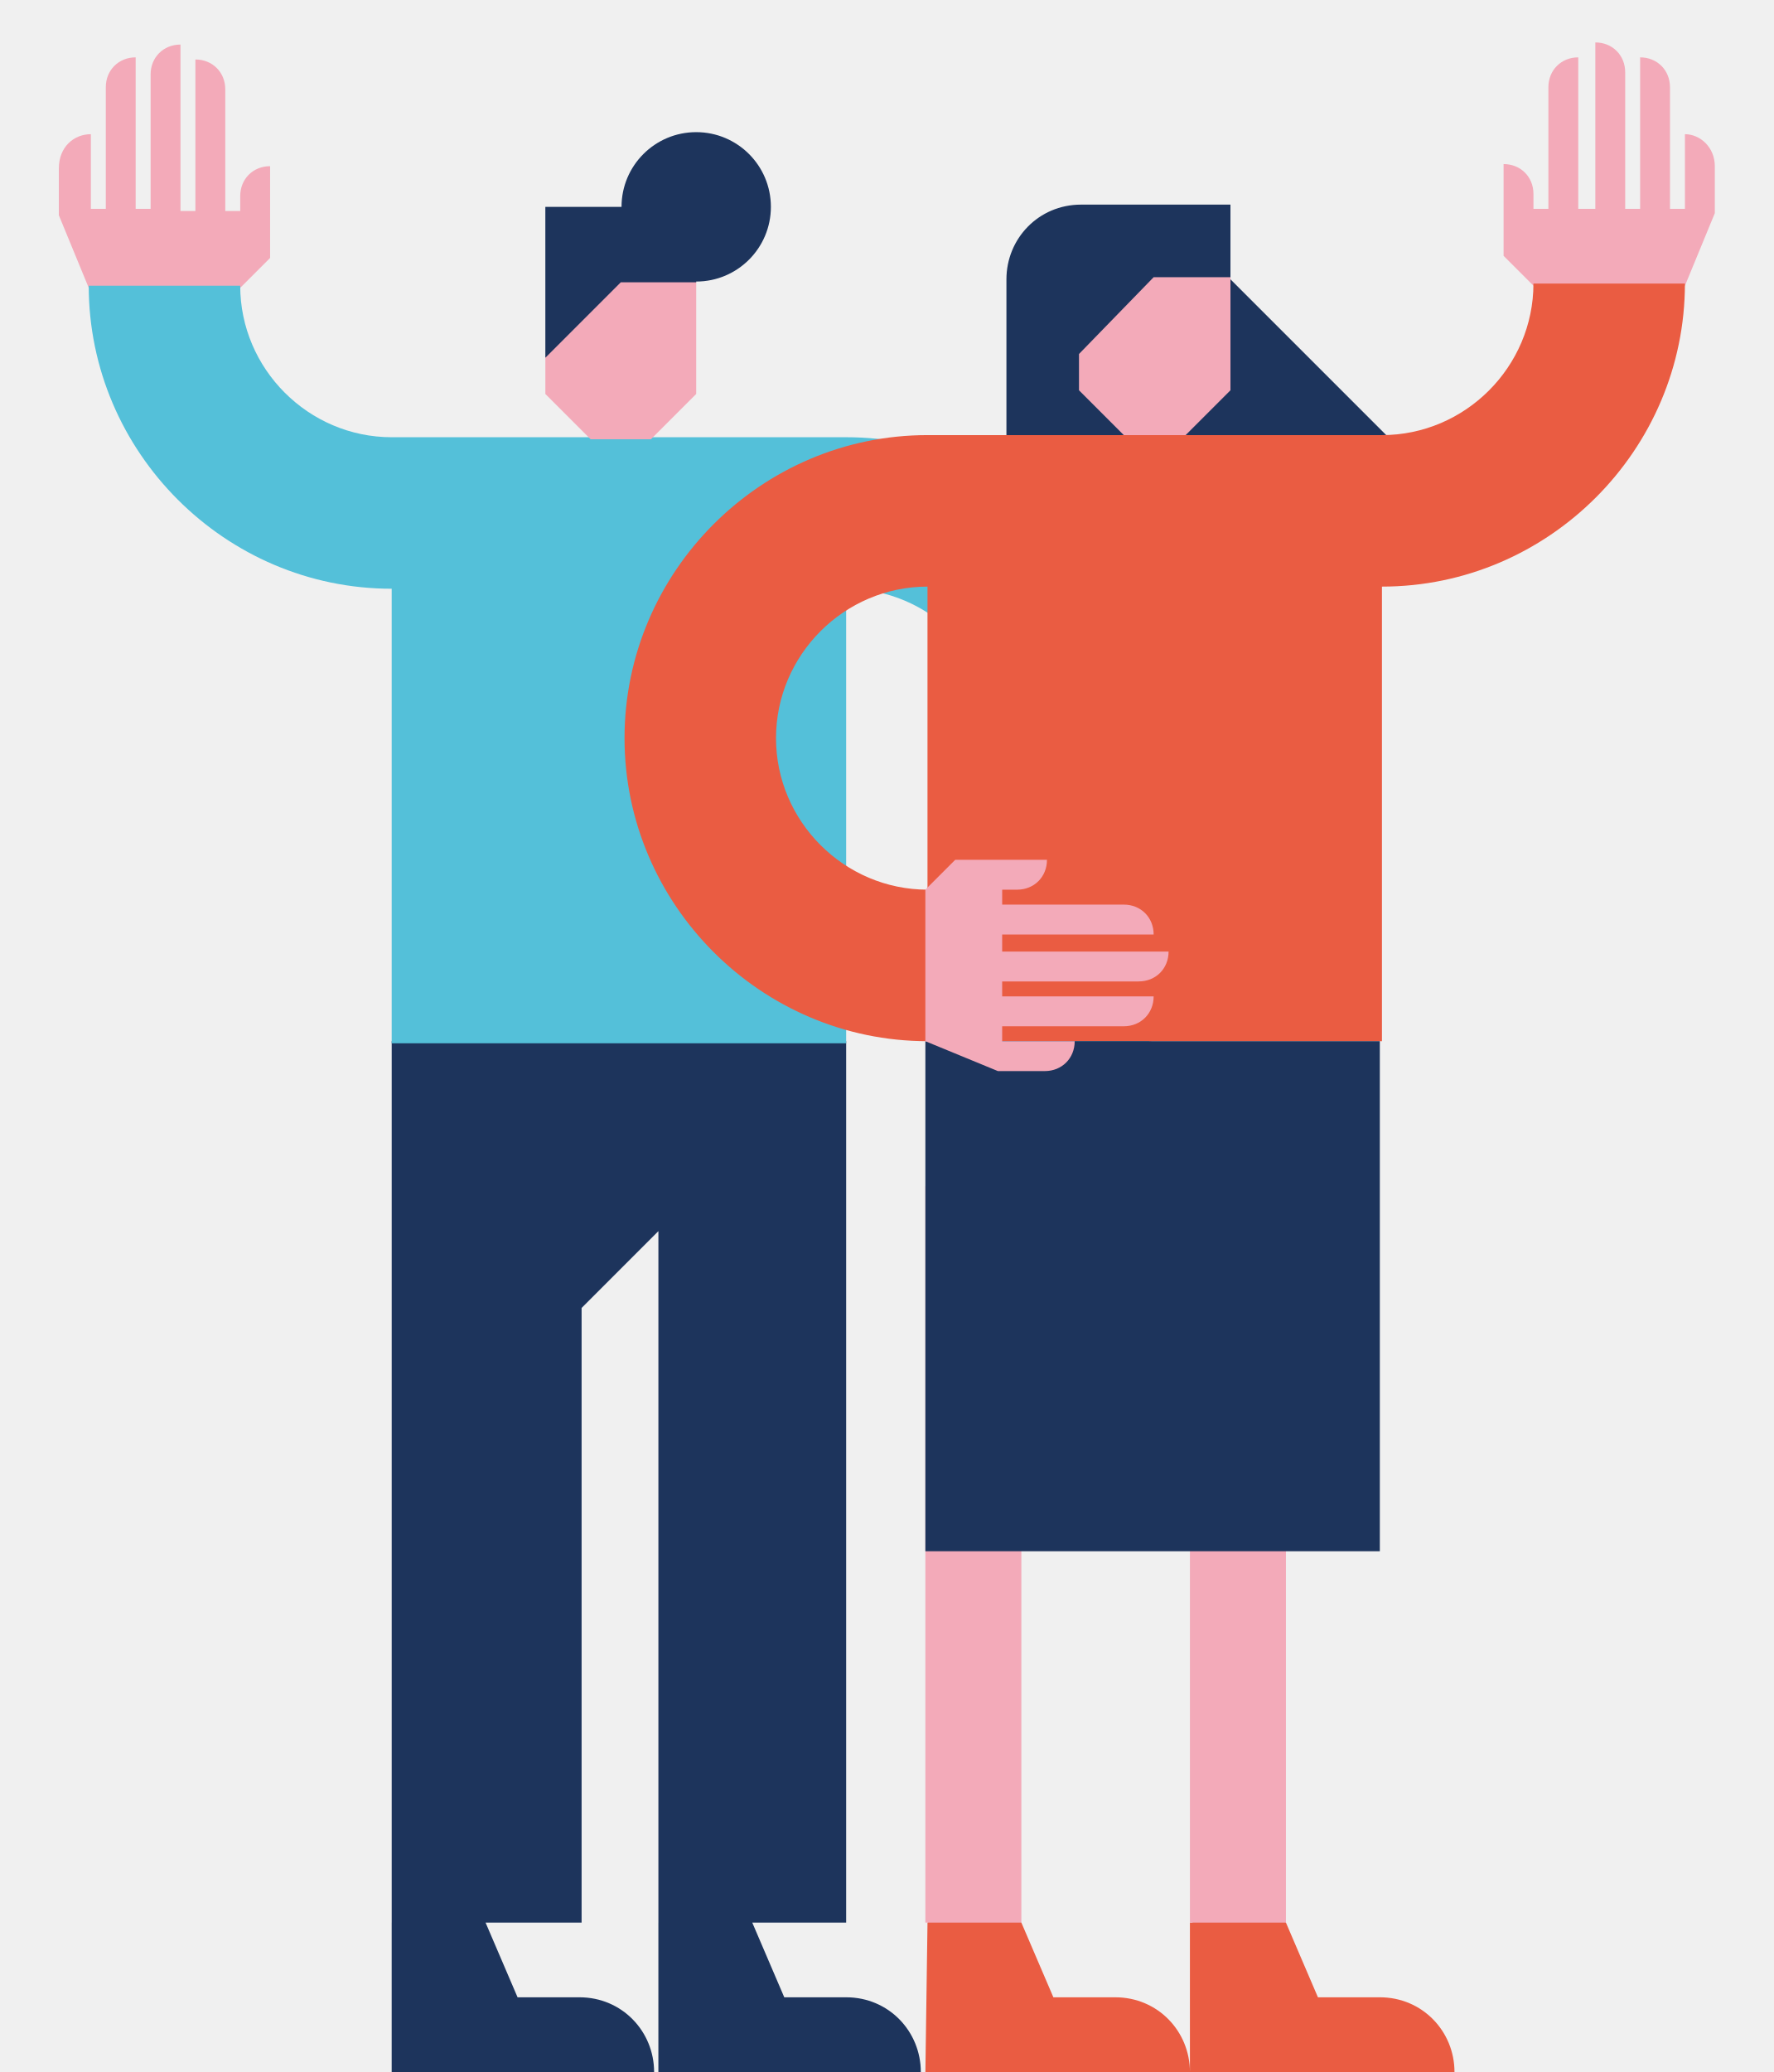
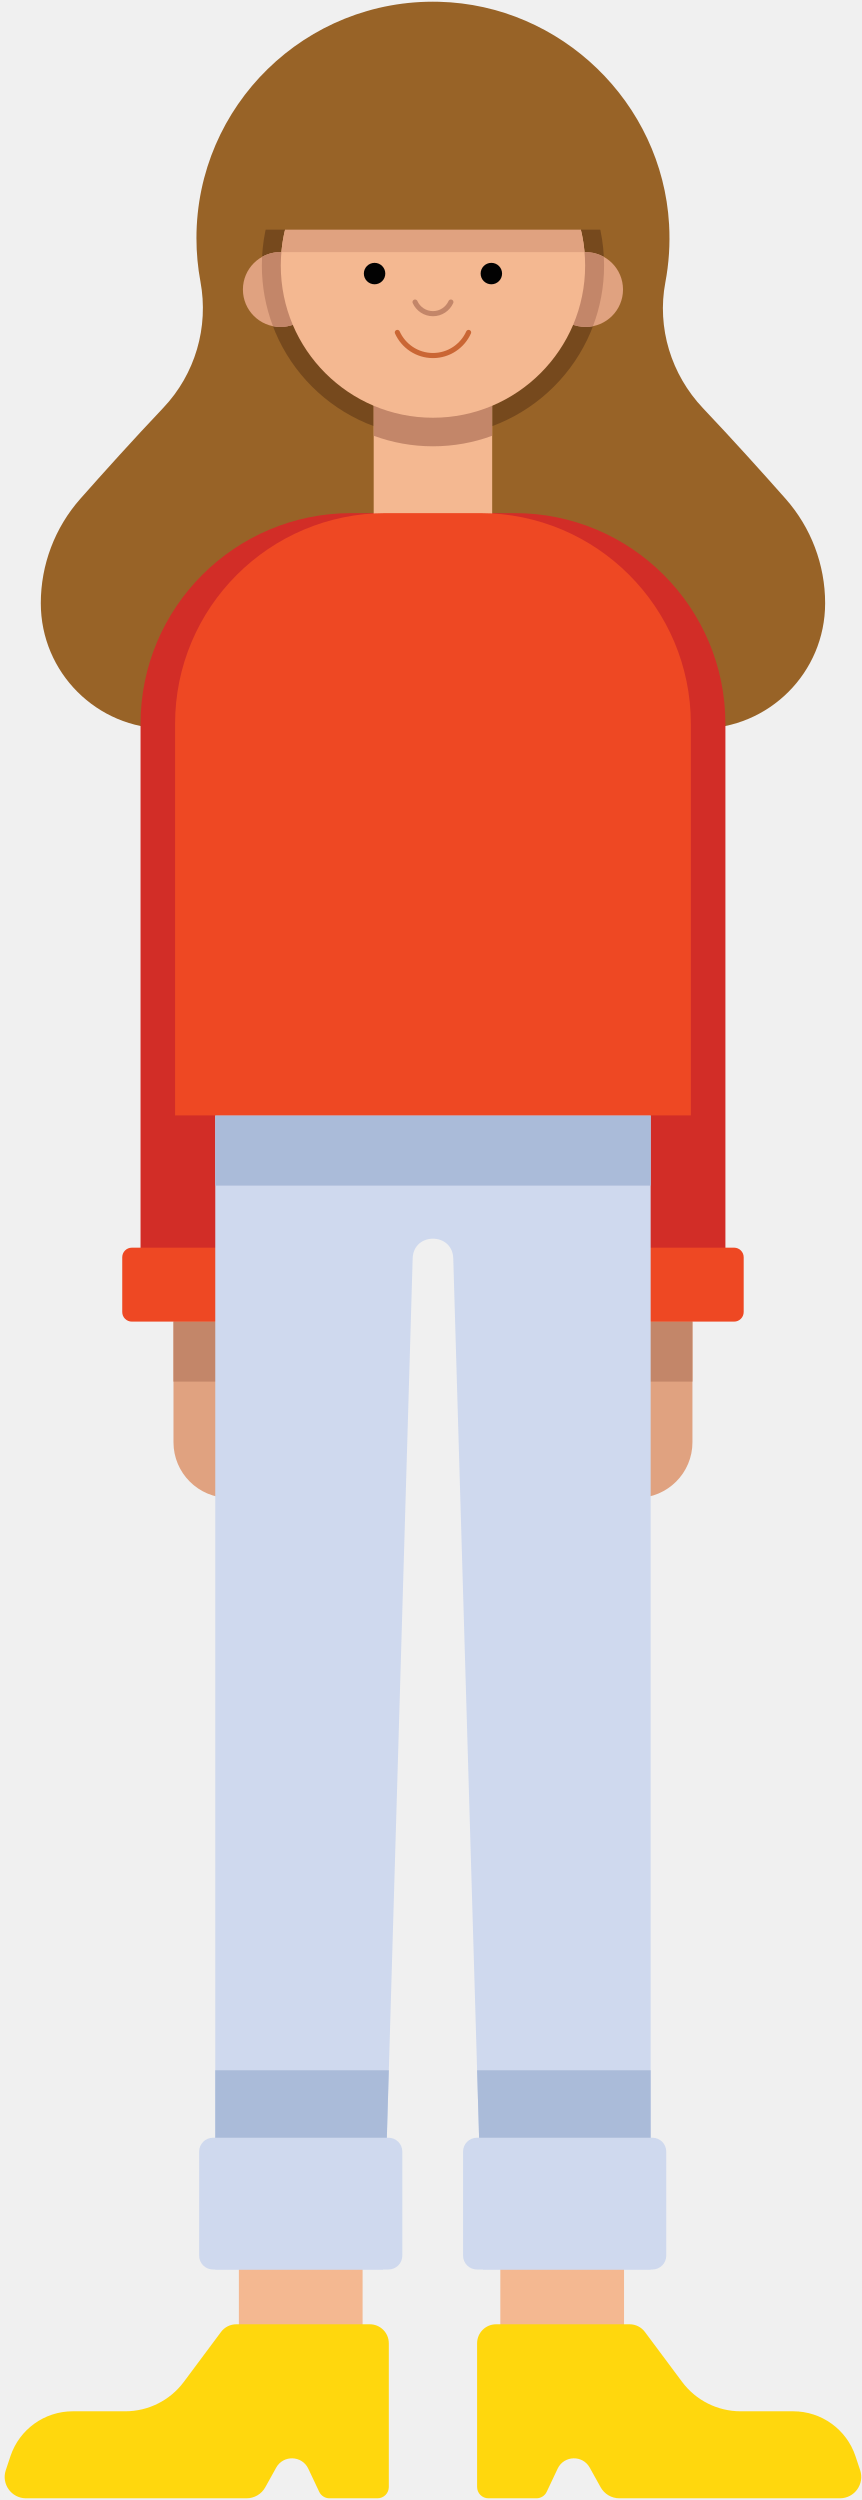
- <svg xmlns="http://www.w3.org/2000/svg" version="1.1" id="Layer_1" x="0px" y="0px" viewBox="0 0 1096 1280" enable-background="new 0 0 1096 1280" xml:space="preserve">
-   <g>
-     <g>
+ <svg xmlns="http://www.w3.org/2000/svg" version="1.1" x="0px" y="0px" width="202px" height="586px" viewBox="0 0 202 586" enable-background="new 0 0 202 586" xml:space="preserve">
+   <g id="_x33_" display="none">
+     <g display="inline">
+       <circle fill="#020202" cx="76.81" cy="87.6" r="37.445" />
+       <circle fill="#020202" cx="125.075" cy="87.6" r="37.445" />
+       <circle fill="#020202" cx="101" cy="50.155" r="37.445" />
      <g>
-         <path fill="#1D345C" d="M242.039,1187.704l31.638-23.729l26.365,23.729l19.774,46.145h38.224     c26.365,0,46.145,21.104,46.145,46.151H242.022v-92.29L242.039,1187.704z M406.84,1187.704l31.638-23.729l26.365,23.729     l19.774,46.145h38.23c26.365,0,46.145,21.104,46.145,46.151H406.828v-92.29L406.84,1187.704z M383.111,585.2l139.747,58.003     v544.5H406.84V760.541l-47.457,47.469v379.688H242.039V643.204L383.111,585.2z" />
-         <path fill="#F3AAB9" d="M56.147,82.89v46.139h9.228V53.888c0-10.546,7.91-18.456,18.456-18.456v93.602h9.234v-83.05     c0-10.546,7.91-18.456,18.456-18.456v102.836h9.228v-93.62c10.546,0,18.456,7.91,18.456,18.456v75.147h9.234v-9.234     c0-10.546,7.91-18.456,18.456-18.456v56.697l-58.003,58.003l-54.06-39.548L36.373,132.99v-29.002     c0-13.183,9.234-21.092,19.78-21.092L56.147,82.89z M710.069,736.818v-46.145h-9.228v75.147c0,10.546-7.91,18.456-18.456,18.456     v-93.602h-9.228v84.369c0,10.546-7.91,18.456-18.456,18.456V690.672h-9.228v93.602c-10.546,0-18.456-7.91-18.456-18.456v-75.147     h-9.228v9.228c0,10.546-7.91,18.456-18.456,18.456v-56.691l58.003-58.003l54.06,39.548l18.456,44.821v29.002     c-1.33,11.876-9.24,19.791-19.786,19.791L710.069,736.818z" />
-         <path fill="#54C0D9" d="M522.858,270.106H242.039c-51.418,0-93.608-42.196-93.608-93.614H54.823     c0,102.836,84.369,187.211,187.211,187.211v280.819h280.819V363.703c51.418,0,93.608,42.184,93.608,93.608v187.211h93.608     V457.311c0-104.148-84.369-187.211-187.211-187.211L522.858,270.106z" />
+         <path fill="#513016" d="M121.136,120.271h-18.189h-3.891h-18.19c-27.288,0-49.408,22.121-49.408,49.408v4.408v6.321v157.657     c0,7.203,5.839,13.042,13.042,13.042s13.042-5.839,13.042-13.042V180.408h86.917v157.657c0,7.203,5.839,13.042,13.042,13.042     s13.042-5.839,13.042-13.042V180.408v-6.321v-4.408C170.543,142.392,148.423,120.271,121.136,120.271z" />
+         <path fill="#7C4D1F" d="M49.971,244.51l6.535,300.299h27l12.736-240.844c0.181-6.161,9.336-6.161,9.517,0L117.79,544.81h27     l7.239-300.299H49.971z" />
+         <path fill="#513016" d="M53.766,418.908h36.397l6.078-114.942c0.181-6.161,9.336-6.161,9.517,0l5.742,114.942h36.325     l4.204-174.397H49.97L53.766,418.908z" />
+         <g>
+           <g>
+             <rect x="125.761" y="258.241" fill="#5876AF" width="6.5" height="25.355" />
+             <rect x="69.739" y="258.241" fill="#5876AF" width="6.5" height="25.355" />
+             <circle fill="#513016" cx="65.216" cy="67.864" r="8.764" />
+             <path fill="#C38669" d="M73.981,67.864c0,4.84-3.924,8.764-8.764,8.764c-0.37,0-0.733-0.03-1.091-0.075       c-1.92-4.38-2.994-9.216-2.994-14.306c0-0.729,0.029-1.451,0.072-2.17c1.203-0.622,2.565-0.979,4.013-0.979       C70.057,59.1,73.981,63.024,73.981,67.864z" />
+             <path fill="#372012" d="M65.216,59.1c-1.553,0-3.008,0.408-4.273,1.116c-0.034,0.673-0.051,1.351-0.051,2.032       c0,5.004,0.924,9.791,2.599,14.209c0.558,0.111,1.135,0.172,1.726,0.172c4.84,0,8.764-3.924,8.764-8.764       C73.981,63.024,70.057,59.1,65.216,59.1z" />
+             <circle fill="#513016" cx="136.784" cy="67.864" r="8.764" />
+             <path fill="#372012" d="M128.02,67.864c0,4.84,3.924,8.764,8.764,8.764c0.591,0,1.167-0.06,1.726-0.172       c1.674-4.418,2.599-9.204,2.599-14.209c0-0.682-0.018-1.359-0.051-2.033c-1.265-0.708-2.72-1.116-4.273-1.116       C131.943,59.1,128.02,63.024,128.02,67.864z" />
+             <rect x="87.14" y="86.004" fill="#F4B891" width="27.72" height="37.118" />
+             <rect x="87.14" y="86.004" fill="#7C4D1F" width="27.72" height="37.118" />
+             <path fill="#513016" d="M87.14,102.153c4.32,1.591,8.988,2.461,13.86,2.461c4.872,0,9.54-0.87,13.86-2.461V85.597H87.14       V102.153z" />
+             <circle fill="#7C4D1F" cx="101" cy="62.248" r="35.669" />
+             <circle fill="#020202" cx="114.687" cy="64.125" r="2.513" />
+             <circle fill="#020202" cx="87.314" cy="64.125" r="2.513" />
+             <path fill="none" stroke="#513016" stroke-width="1.2" stroke-linecap="round" stroke-linejoin="round" stroke-miterlimit="10" d="       M96.8,70.801c0.719,1.605,2.327,2.724,4.2,2.724c1.872,0,3.48-1.12,4.2-2.724" />
+             <path fill="none" stroke="#61220C" stroke-width="2" stroke-linecap="round" stroke-linejoin="round" stroke-miterlimit="10" d="       M92.649,77.921c1.431,3.19,4.628,5.417,8.351,5.417c3.723,0,6.92-2.226,8.351-5.417" />
+             <path fill="#FFD70D" d="M112.041,120.271H89.96c-27.288,0-49.408,22.121-49.408,49.408v11.04v219.189h120.897V180.719v-11.04       C161.449,142.392,139.328,120.271,112.041,120.271z" />
+           </g>
+         </g>
      </g>
+       <path fill="#020202" d="M65.216,53.408c0,0,25.481-4.093,33.439-13.184c1.245-1.423,3.443-1.42,4.686,0.004    c7.937,9.087,33.327,13.18,33.327,13.18l-2.105-12L114.86,21.655l-23.868,1.003l-20.25,10.5L65.216,53.408z" />
      <g>
-         <path fill="#1D345C" d="M430.2,127.789l-46.608-0.008l-46.616,0l0.008,93.223l59.658-7.457l33.566-39.159L430.2,127.789z" />
-         <path fill="#F3AAB9" d="M402.236,271.349l27.965-27.965l0.004-68.992l-46.616,0.008l-46.608,46.608l0,22.372l27.965,27.965     L402.236,271.349z" />
-         <circle fill="#1D345C" cx="430.2" cy="127.781" r="46.145" />
+         <polygon fill="#CFD9EE" points="54.481,489.241 55.506,544.81 84.506,544.81 87.213,489.241    " />
+         <polygon fill="#CFD9EE" points="114.245,489.241 116.79,544.81 145.79,544.81 146.945,489.241    " />
      </g>
+       <path fill="#020202" d="M111.347,549.267v33.686c0,1.462,1.186,2.648,2.648,2.648h11.271c1.024,0,1.957-0.591,2.394-1.517    l2.564-5.429c1.471-3.114,5.848-3.258,7.52-0.248l2.567,4.621c0.882,1.588,2.557,2.573,4.374,2.573h51.702    c3.415,0,5.826-3.346,4.746-6.585l-1.095-3.286c-2.095-6.285-7.977-10.524-14.602-10.524h-12.318c-5.4,0-10.483-2.551-13.71-6.882    l-8.732-11.72c-0.841-1.129-2.167-1.794-3.575-1.794h-31.297C113.343,544.81,111.347,546.806,111.347,549.267z" />
+       <path fill="#020202" d="M90.653,549.267v33.686c0,1.462-1.186,2.648-2.648,2.648H76.734c-1.024,0-1.957-0.591-2.394-1.517    l-2.564-5.429c-1.471-3.114-5.848-3.258-7.52-0.248l-2.567,4.621c-0.882,1.588-2.557,2.573-4.374,2.573H5.613    c-3.415,0-5.826-3.346-4.746-6.585l1.095-3.286c2.095-6.285,7.977-10.524,14.602-10.524h12.318c5.4,0,10.483-2.551,13.71-6.882    l8.732-11.72c0.841-1.129,2.167-1.794,3.575-1.794h31.297C88.657,544.81,90.653,546.806,90.653,549.267z" />
    </g>
-     <g>
-       <path fill="#1D345C" d="M913.271,325.467L760.324,172.549v-46.145h-92.29c-26.365,0-46.139,21.092-46.139,46.145v109.427h139.747    v44.821h151.612v-1.312L913.271,325.467z" />
-       <path fill="#F3AAB9" d="M694.411,268.782l-27.683-27.683v-22.41l46.145-47.457h47.457v69.868l-27.683,27.683H694.411z" />
-       <path fill="#F3AAB9" d="M1041.148,82.89v46.145h-9.228V53.888c0-10.546-7.909-18.456-18.456-18.456v93.602h-9.222V44.666    c0-10.546-7.909-18.456-18.456-18.456v102.824h-10.546V35.432c-10.546,0-18.456,7.91-18.456,18.456v75.147h-9.228v-9.228    c0-10.546-7.909-18.456-18.456-18.456v56.691l58.015,58.003l54.055-39.548l18.456-44.821v-29.002    c-0.012-11.864-9.24-19.78-18.467-19.78L1041.148,82.89z" />
-       <path fill="#EA5C42" d="M947.546,175.186c0,51.412-42.184,93.602-93.614,93.602H573.113    c-102.824,0-187.205,84.369-187.205,187.211c0,102.824,84.369,187.205,187.211,187.205h280.819V362.385    c102.836,0,187.211-84.369,187.211-187.211h-93.602V175.186z M573.119,549.601c-51.412,0-93.608-42.184-93.608-93.608    c0-51.418,42.184-93.608,93.608-93.608v187.222V549.601z" />
+   </g>
+   <g id="_x32_" display="none">
+     <g display="inline">
      <g>
        <g>
-           <path fill="#EA5C42" d="M573.124,1187.71l-1.312,92.29h163.464c0-25.047-19.78-46.151-46.145-46.151h-38.23l-19.78-46.145      l-26.365-23.729l-31.638,23.729L573.124,1187.71z M736.607,1187.71h-1.33V1280h163.482c0-25.047-19.78-46.151-46.145-46.151      h-38.23l-19.78-46.145l-26.365-23.729l-31.638,23.729L736.607,1187.71z" />
-           <path fill="#F3AAB9" d="M794.61,1187.704h-59.327V732.857h59.327V1187.704z M631.122,1187.704H571.8V732.857h59.327      L631.122,1187.704z" />
+           <rect x="117.805" y="510.06" fill="#F4B891" width="29" height="52.5" />
+           <path fill="#E0A280" d="M158.517,351.107L158.517,351.107c-7.203,0-13.042-5.839-13.042-13.042V174.087      c0-1.818,1.474-3.292,3.292-3.292h19.5c1.818,0,3.292,1.474,3.292,3.292v163.978      C171.559,345.268,165.72,351.107,158.517,351.107z" />
+           <rect x="145.474" y="304.908" fill="#C38669" width="26.085" height="14.06" />
+           <path fill="#E0A280" d="M45.514,351.107L45.514,351.107c-7.203,0-13.042-5.839-13.042-13.042V174.087      c0-1.818,1.474-3.292,3.292-3.292h19.5c1.818,0,3.292,1.474,3.292,3.292v163.978C58.557,345.268,52.717,351.107,45.514,351.107z      " />
+           <rect x="32.472" y="304.908" fill="#C38669" width="23.418" height="14.06" />
+           <path fill="#DDDDDC" d="M30.141,306.908V169.679c0-27.287,22.121-49.408,49.408-49.408h22.081c0.538,0,1.069,0.023,1.603,0.041      c0.533-0.017,1.065-0.041,1.603-0.041h22.081c27.287,0,49.408,22.121,49.408,49.408v137.229h-30.85l-42.242-12.5l-47.343,12.5      H30.141z" />
+           <rect x="56.521" y="510.06" fill="#F4B891" width="29" height="52.5" />
+           <g>
+             <g>
+               <path fill="#5876AF" d="M50.986,244.51v287.463h39.311l6.96-228.007c0.181-6.161,9.336-6.161,9.517,0l6.96,228.007h39.311        V244.51H50.986z" />
+               <path fill="#426496" d="M153.045,324.281c-1.533-0.234-3.101-0.36-4.699-0.36c-15.429,0-28.212,11.324-30.492,26.115        c-0.384,2.488,1.534,4.738,4.051,4.738l0,0c2.052,0,3.738-1.525,4.057-3.552c1.746-11.09,11.536-19.509,23.209-19.094        c1.326,0.047,2.619,0.218,3.873,0.489V324.281z" />
+               <rect x="50.986" y="260.951" fill="#7C4D1F" width="102.059" height="18.957" />
+               <rect x="126.776" y="258.241" fill="#5876AF" width="6.5" height="25.355" />
+               <rect x="70.754" y="258.241" fill="#5876AF" width="6.5" height="25.355" />
+               <circle fill="#E0A280" cx="66.232" cy="67.864" r="8.764" />
+               <path fill="#C38669" d="M74.996,67.864c0,4.84-3.924,8.764-8.764,8.764c-0.37,0-0.733-0.03-1.091-0.075        c-1.92-4.38-2.994-9.216-2.994-14.306c0-0.729,0.029-1.451,0.072-2.17c1.203-0.622,2.565-0.979,4.013-0.979        C71.072,59.1,74.996,63.024,74.996,67.864z" />
+               <path fill="#C38669" d="M66.232,59.1c-1.553,0-3.008,0.408-4.273,1.116c-0.034,0.673-0.051,1.351-0.051,2.032        c0,5.004,0.924,9.791,2.599,14.209c0.558,0.111,1.135,0.172,1.726,0.172c4.84,0,8.764-3.924,8.764-8.764        C74.996,63.024,71.072,59.1,66.232,59.1z" />
+               <circle fill="#E0A280" cx="137.799" cy="67.864" r="8.764" />
+               <path fill="#C38669" d="M129.035,67.864c0,4.84,3.924,8.764,8.764,8.764c0.591,0,1.167-0.06,1.726-0.172        c1.674-4.418,2.599-9.204,2.599-14.209c0-0.682-0.018-1.359-0.051-2.033c-1.265-0.708-2.72-1.116-4.273-1.116        C132.959,59.1,129.035,63.024,129.035,67.864z" />
+               <rect x="88.156" y="86.004" fill="#F4B891" width="27.72" height="37.118" />
+               <rect x="88.156" y="86.004" fill="#F4B891" width="27.72" height="37.118" />
+               <path fill="#C38669" d="M88.155,102.153c4.32,1.591,8.988,2.461,13.86,2.461c4.872,0,9.54-0.87,13.86-2.461V85.597h-27.72        V102.153z" />
+               <circle fill="#F4B891" cx="102.015" cy="62.248" r="35.669" />
+               <path fill="#606060" d="M101.613,76.191c-0.119,2.067-2.153,3.616-4.423,3.616l-10.587,0c-1.475,0-2.107-1.703-0.936-2.521        c3.187-2.227,8.045-5.123,11.76-5.123C99.817,72.163,101.739,73.987,101.613,76.191z" />
+               <path fill="#606060" d="M102.56,76.191c0.119,2.067,2.153,3.616,4.423,3.616l10.587,0c1.475,0,2.107-1.703,0.936-2.521        c-3.187-2.227-8.045-5.123-11.76-5.123C104.356,72.163,102.433,73.987,102.56,76.191z" />
+               <path fill="#E0A280" d="M102.015,26.579c-19.699,0-35.669,15.969-35.669,35.669c0,2.79,4.055,0.535,4.448-5.361        c0.204,0.007,0.404,0.031,0.609,0.031c7.402,0,13.759-4.43,16.596-10.777c1.731,0.52,3.427,1.154,5.065,1.927l0.452,0.214        c3.329,1.572,7.236,1.294,10.309-0.732l1.671-1.103c3.32-2.19,7.761-1.496,10.254,1.602c2.743,3.408,6.939,5.315,11.311,5.14        c3.607-0.144,7.188,2.93,7.326,5.994s3.296,5.782,3.296,3.064C137.684,42.549,121.715,26.579,102.015,26.579z" />
+               <circle fill="#020202" cx="115.702" cy="64.125" r="2.513" />
+               <circle fill="#020202" cx="88.329" cy="64.125" r="2.513" />
+               <path fill="none" stroke="#C38669" stroke-width="1.2" stroke-linecap="round" stroke-linejoin="round" stroke-miterlimit="10" d="        M97.816,70.801c0.719,1.605,2.327,2.724,4.2,2.724c1.872,0,3.48-1.12,4.2-2.724" />
+               <path fill="none" stroke="#CA6634" stroke-width="1.2" stroke-linecap="round" stroke-linejoin="round" stroke-miterlimit="10" d="        M93.665,79.921c1.431,3.19,4.628,5.417,8.351,5.417c3.723,0,6.92-2.226,8.351-5.417" />
+               <path fill="#FFFFFF" d="M113.056,120.271H90.975c-27.288,0-49.408,22.121-49.408,49.408v11.04v80.733h120.897v-80.733v-11.04        C162.464,142.392,140.343,120.271,113.056,120.271z" />
+             </g>
+           </g>
+           <path fill="#7C4D1F" d="M112.362,549.267v33.686c0,1.462,1.186,2.648,2.648,2.648h11.271c1.024,0,1.957-0.591,2.394-1.517      l2.564-5.429c1.471-3.114,5.848-3.258,7.52-0.248l2.567,4.621c0.882,1.588,2.557,2.573,4.374,2.573h51.702      c3.415,0,5.826-3.346,4.746-6.585l-1.095-3.286c-2.095-6.285-7.977-10.524-14.602-10.524h-12.318      c-5.4,0-10.483-2.551-13.71-6.882l-8.732-11.72c-0.841-1.129-2.167-1.794-3.575-1.794H116.82      C114.358,544.81,112.362,546.806,112.362,549.267z" />
+           <path fill="#7C4D1F" d="M91.668,549.267v33.686c0,1.462-1.186,2.648-2.648,2.648H77.749c-1.024,0-1.957-0.591-2.394-1.517      l-2.564-5.429c-1.471-3.114-5.848-3.258-7.52-0.248l-2.567,4.621c-0.882,1.588-2.557,2.573-4.374,2.573H6.629      c-3.415,0-5.826-3.346-4.746-6.585l1.095-3.286c2.095-6.285,7.977-10.524,14.602-10.524h12.318c5.4,0,10.483-2.551,13.71-6.882      l8.732-11.72c0.841-1.129,2.167-1.794,3.575-1.794h31.297C89.673,544.81,91.668,546.806,91.668,549.267z" />
+           <g>
+             <polygon fill="#426496" points="153.045,485.271 112.362,485.271 113.291,516.897 153.045,516.897      " />
+             <polygon fill="#426496" points="50.986,516.897 90.74,516.897 91.668,485.271 50.986,485.271      " />
+           </g>
+           <path fill="#CFD9EE" d="M91.584,531.973H50.458c-1.795,0-3.251-1.456-3.251-3.251v-24.387c0-1.795,1.456-3.251,3.251-3.251      h41.125c1.795,0,3.251,1.456,3.251,3.251v24.387C94.835,530.518,93.379,531.973,91.584,531.973z" />
+           <path fill="#CFD9EE" d="M153.449,531.973h-41.126c-1.795,0-3.251-1.456-3.251-3.251v-24.387c0-1.795,1.456-3.251,3.251-3.251      h41.126c1.795,0,3.251,1.456,3.251,3.251v24.387C156.7,530.518,155.244,531.973,153.449,531.973z" />
        </g>
-         <path fill="#1D345C" d="M852.625,958.297H571.806V643.204h280.819L852.625,958.297z" />
+         <path fill="#AEAEAF" d="M135.871,22.858l-3.414-4.903c-2.822-4.054-7.779-6.048-12.622-5.08l-5.471,1.094     c-2.456,0.491-5.007,0.08-7.184-1.157l-3.327-1.89C100.94,9.267,97.27,9.84,95,12.305l0,0c-3.14,3.409-8.035,4.561-12.371,2.923     c-2.77-1.046-5.714-1.969-7.485-1.969c-2.751,0-2.952,2.585-2.789,4.279c-0.153,0.099-0.295,0.236-0.421,0.417l-3.414,4.903     c-4.257,6.114-6.539,13.386-6.539,20.836v14.252c0,1.979,1.604,3.583,3.583,3.583c1.759,0,3.258-1.277,3.538-3.014l0.901-8.603     c0.573-3.564,3.719-6.138,7.326-5.994l4.436-8.417l2.142,0.38c3.169,0.561,6.248,1.542,9.158,2.916l0.452,0.214     c3.328,1.572,7.236,1.294,10.308-0.733l1.672-1.103c3.32-2.19,7.761-1.496,10.254,1.602l0,0c2.743,3.408,6.939,5.315,11.311,5.14     c3.607-0.144,6.753,2.43,7.326,5.994l0.901,8.603c0.279,1.737,1.778,3.014,3.538,3.014c1.979,0,3.583-1.604,3.583-3.583V43.694     C142.409,36.244,140.127,28.973,135.871,22.858z" />
+         <path fill="#606060" d="M71.404,20.614c-0.462,0-0.916,0.035-1.37,0.069l-1.514,2.175c-4.257,6.114-6.539,13.386-6.539,20.836     v10.631c2.177,1.324,4.645,2.21,7.295,2.519l0.726-6.933c0.573-3.564,3.719-6.138,7.326-5.994l4.436-8.417l2.142,0.38     C85.816,36.218,80.963,20.614,71.404,20.614z" />
+         <circle fill="#AEAEAF" cx="71.404" cy="29.463" r="18.183" />
+         <path fill="#606060" d="M92.039,28.458c-0.502-1.344-2.499-0.939-2.459,0.495c0.005,0.169,0.007,0.339,0.007,0.51     c0,2.64-0.575,5.142-1.587,7.406c1.623,0.49,3.214,1.083,4.757,1.794c0.27-1.247,0.421-2.539,0.421-3.866     C93.178,32.566,92.775,30.431,92.039,28.458z" />
+         <g>
+           <circle fill="none" stroke="#020202" stroke-width="2" stroke-miterlimit="10" cx="33.895" cy="553.027" r="11.619" />
+           <circle fill="none" stroke="#020202" stroke-width="2" stroke-miterlimit="10" cx="52.966" cy="566.439" r="11.619" />
+         </g>
+         <g>
+           <circle fill="none" stroke="#020202" stroke-width="2" stroke-miterlimit="10" cx="170.888" cy="553.027" r="11.619" />
+           <circle fill="none" stroke="#020202" stroke-width="2" stroke-miterlimit="10" cx="151.818" cy="566.439" r="11.619" />
+         </g>
+         <path fill="#D6B429" d="M109.645,283.597H94.386c-2.598,0-4.704-2.106-4.704-4.704v-15.948c0-2.598,2.106-4.704,4.704-4.704     h15.259c2.598,0,4.704,2.106,4.704,4.704v15.948C114.349,281.491,112.243,283.597,109.645,283.597z" />
+         <path fill="#76491D" d="M105.954,276.617h-7.877c-0.887,0-1.605-0.719-1.605-1.605v-8.187c0-0.887,0.719-1.605,1.605-1.605h7.877     c0.887,0,1.605,0.719,1.605,1.605v8.187C107.559,275.899,106.84,276.617,105.954,276.617z" />
      </g>
-       <path fill="#F3AAB9" d="M703.638,606.286c10.546,0,18.456-7.91,18.456-18.456H619.258v-10.546h93.608    c0-10.546-7.909-18.456-18.456-18.456H619.27v-9.222h9.222c10.546,0,18.456-7.91,18.456-18.456h-56.691L571.8,549.607v93.608    l44.821,18.456h29.002c10.546,0,18.456-7.91,18.456-18.456h-44.821v-9.228h75.147c10.546,0,18.456-7.91,18.456-18.456h-93.602    v-9.228h84.38V606.286z" />
+       <line fill="none" stroke="#C38669" stroke-width="1.2" stroke-linecap="round" stroke-linejoin="round" stroke-miterlimit="10" x1="120.693" y1="63.437" x2="123.193" y2="62.248" />
+       <line fill="none" stroke="#C38669" stroke-width="1.2" stroke-linecap="round" stroke-linejoin="round" stroke-miterlimit="10" x1="120.693" y1="65.437" x2="123.193" y2="64.248" />
+       <line fill="none" stroke="#C38669" stroke-width="1.2" stroke-linecap="round" stroke-linejoin="round" stroke-miterlimit="10" x1="83.338" y1="63.437" x2="80.838" y2="62.248" />
+       <line fill="none" stroke="#C38669" stroke-width="1.2" stroke-linecap="round" stroke-linejoin="round" stroke-miterlimit="10" x1="83.338" y1="65.437" x2="80.838" y2="64.248" />
+       <path fill="#FFD70D" d="M163.281,323.921c16.277,0,29.6,12.607,30.761,28.587h0.092v233.094h-8.193V375.705v0v-20.389    c0-12.287-9.555-22.752-21.835-23.189c-11.674-0.415-21.464,8.004-23.209,19.094c-0.319,2.026-2.005,3.552-4.057,3.552h0    c-2.517,0-4.435-2.25-4.051-4.738C135.069,335.245,147.852,323.921,163.281,323.921z" />
+       <rect x="155.61" y="321.575" fill="#E0A280" width="9.701" height="23.333" />
+     </g>
+   </g>
+   <g id="_x31_">
+     <g>
+       <rect x="117.276" y="510.06" fill="#F4B891" width="29" height="52.5" />
+       <path fill="#986327" d="M155.958,66.182c0.829-4.371,1.143-8.925,0.875-13.597c-1.64-28.537-25.336-51.447-53.911-52.168    c-31.274-0.79-56.874,24.326-56.874,55.421c0,3.472,0.321,6.868,0.934,10.161c1.99,10.69-1.222,21.697-8.702,29.59    c-7.011,7.398-14.075,15.25-19.443,21.319c-5.981,6.762-9.273,15.471-9.273,24.498v0c0,16.231,13.157,29.388,29.388,29.388    h125.071c16.231,0,29.388-13.158,29.388-29.388v0c0-9.027-3.293-17.736-9.273-24.498c-5.344-6.042-12.369-13.851-19.349-21.219    C157.329,87.815,153.937,76.839,155.958,66.182z" />
+       <path fill="#E0A280" d="M149.268,351.107L149.268,351.107c-7.203,0-13.042-5.839-13.042-13.042V174.087    c0-1.818,1.474-3.292,3.292-3.292h19.5c1.818,0,3.292,1.474,3.292,3.292v163.978C162.31,345.268,156.471,351.107,149.268,351.107z    " />
+       <path fill="#E0A280" d="M53.705,351.107L53.705,351.107c-7.203,0-13.042-5.839-13.042-13.042V174.087    c0-1.818,1.474-3.292,3.292-3.292h19.5c1.818,0,3.292,1.474,3.292,3.292v163.978C66.747,345.268,60.908,351.107,53.705,351.107z" />
+       <path fill="#D22D27" d="M104.432,120.271H82.351c-27.288,0-49.408,22.121-49.408,49.408v11.04V301.12h41.524l79.373-120.401    v-11.04C153.84,142.392,131.72,120.271,104.432,120.271z" />
+       <path fill="#D22D27" d="M120.626,120.271H98.546c-27.288,0-49.408,22.121-49.408,49.408v11.04l79.369,120.401h41.529V180.719    v-11.04C170.035,142.392,147.914,120.271,120.626,120.271z" />
+       <rect x="40.663" y="309.789" fill="#C38669" width="16.949" height="14.06" />
+       <rect x="145.361" y="309.789" fill="#C38669" width="16.949" height="14.06" />
+       <rect x="55.992" y="510.06" fill="#F4B891" width="29" height="52.5" />
+       <path fill="#EE4823" d="M172.068,309.789h-24.829c-1.244,0-2.252-1.008-2.252-2.252v-12.833c0-1.244,1.008-2.252,2.252-2.252    h24.829c1.244,0,2.252,1.008,2.252,2.252v12.833C174.32,308.781,173.312,309.789,172.068,309.789z" />
+       <path fill="#EE4823" d="M55.735,309.789H30.905c-1.244,0-2.252-1.008-2.252-2.252v-12.833c0-1.244,1.008-2.252,2.252-2.252h24.829    c1.244,0,2.252,1.008,2.252,2.252v12.833C57.986,308.781,56.978,309.789,55.735,309.789z" />
+       <g>
+         <g>
+           <path fill="#CFD9EE" d="M50.457,244.51v287.463h39.311l6.96-237.007c0.181-6.161,9.336-6.161,9.517,0l6.96,237.007h39.311      V244.51H50.457z" />
+           <rect x="50.457" y="261.452" fill="#AABBD9" width="102.059" height="16.456" />
+           <circle fill="#76491D" cx="101.486" cy="62.248" r="40.108" />
+           <circle fill="#E0A280" cx="65.703" cy="67.864" r="8.764" />
+           <path fill="#C38669" d="M74.467,67.864c0,4.84-3.924,8.764-8.764,8.764c-0.37,0-0.733-0.03-1.091-0.075      c-1.92-4.38-2.994-9.216-2.994-14.306c0-0.729,0.029-1.451,0.072-2.17c1.203-0.622,2.565-0.979,4.013-0.979      C70.543,59.1,74.467,63.024,74.467,67.864z" />
+           <path fill="#C38669" d="M65.703,59.1c-1.553,0-3.008,0.408-4.273,1.116c-0.034,0.673-0.051,1.351-0.051,2.032      c0,5.004,0.924,9.791,2.599,14.209c0.558,0.111,1.135,0.172,1.726,0.172c4.84,0,8.764-3.924,8.764-8.764      C74.467,63.024,70.543,59.1,65.703,59.1z" />
+           <circle fill="#E0A280" cx="137.27" cy="67.864" r="8.764" />
+           <path fill="#C38669" d="M128.506,67.864c0,4.84,3.924,8.764,8.764,8.764c0.591,0,1.167-0.06,1.726-0.172      c1.674-4.418,2.599-9.204,2.599-14.209c0-0.682-0.018-1.359-0.051-2.033c-1.265-0.708-2.72-1.116-4.273-1.116      C132.43,59.1,128.506,63.024,128.506,67.864z" />
+           <rect x="87.626" y="86.004" fill="#F4B891" width="27.72" height="37.118" />
+           <rect x="87.626" y="86.004" fill="#F4B891" width="27.72" height="37.118" />
+           <path fill="#C38669" d="M87.626,102.153c4.32,1.591,8.988,2.461,13.86,2.461c4.872,0,9.54-0.87,13.86-2.461V85.597h-27.72      V102.153z" />
+           <circle fill="#F4B891" cx="101.486" cy="62.248" r="35.669" />
+           <path fill="#E0A280" d="M65.964,59.1h71.045c-1.093-12.493-8.624-23.133-19.259-28.593H85.222      C74.588,35.967,67.057,46.607,65.964,59.1z" />
+           <polygon fill="#986327" points="146.034,53.836 56.938,53.836 65.818,19.985 137.155,19.985     " />
+           <circle fill="#020202" cx="115.173" cy="64.125" r="2.513" />
+           <circle fill="#020202" cx="87.8" cy="64.125" r="2.513" />
+           <path fill="none" stroke="#C38669" stroke-width="1.2" stroke-linecap="round" stroke-linejoin="round" stroke-miterlimit="10" d="      M97.287,70.801c0.719,1.605,2.327,2.724,4.2,2.724c1.872,0,3.48-1.12,4.2-2.724" />
+           <path fill="none" stroke="#CA6634" stroke-width="1.2" stroke-linecap="round" stroke-linejoin="round" stroke-miterlimit="10" d="      M93.136,77.921c1.431,3.19,4.628,5.417,8.351,5.417c3.723,0,6.92-2.226,8.351-5.417" />
+           <path fill="#EE4823" d="M112.527,120.271H90.446c-27.288,0-49.408,22.121-49.408,49.408v11.04v80.733h120.897v-80.733v-11.04      C161.935,142.392,139.814,120.271,112.527,120.271z" />
+         </g>
+       </g>
+       <path fill="#FFD70D" d="M111.833,549.267v33.686c0,1.462,1.186,2.648,2.648,2.648h11.271c1.024,0,1.957-0.591,2.394-1.517    l2.564-5.429c1.471-3.114,5.848-3.258,7.52-0.248l2.567,4.621c0.882,1.588,2.557,2.573,4.374,2.573h51.702    c3.415,0,5.826-3.346,4.746-6.585l-1.095-3.286c-2.095-6.285-7.977-10.524-14.602-10.524h-12.318c-5.4,0-10.483-2.551-13.71-6.882    l-8.732-11.72c-0.841-1.129-2.167-1.794-3.575-1.794h-31.297C113.829,544.81,111.833,546.806,111.833,549.267z" />
+       <path fill="#FFD70D" d="M91.139,549.267v33.686c0,1.462-1.186,2.648-2.648,2.648H77.22c-1.024,0-1.957-0.591-2.394-1.517    l-2.564-5.429c-1.471-3.114-5.848-3.258-7.52-0.248l-2.567,4.621c-0.882,1.588-2.557,2.573-4.374,2.573H6.1    c-3.415,0-5.826-3.346-4.746-6.585l1.095-3.286c2.095-6.285,7.977-10.524,14.602-10.524h12.318c5.4,0,10.483-2.551,13.71-6.882    l8.732-11.72c0.841-1.129,2.167-1.794,3.575-1.794h31.297C89.144,544.81,91.139,546.806,91.139,549.267z" />
+       <g>
+         <polygon fill="#AABBD9" points="152.516,485.271 111.833,485.271 112.762,516.897 152.516,516.897    " />
+         <polygon fill="#AABBD9" points="50.457,516.897 90.211,516.897 91.139,485.271 50.457,485.271    " />
+       </g>
+       <path fill="#CFD9EE" d="M91.055,531.973H49.929c-1.795,0-3.251-1.456-3.251-3.251v-24.387c0-1.795,1.456-3.251,3.251-3.251h41.125    c1.795,0,3.251,1.456,3.251,3.251v24.387C94.305,530.518,92.85,531.973,91.055,531.973z" />
+       <path fill="#CFD9EE" d="M152.92,531.973h-41.126c-1.795,0-3.251-1.456-3.251-3.251v-24.387c0-1.795,1.456-3.251,3.251-3.251    h41.126c1.795,0,3.251,1.456,3.251,3.251v24.387C156.171,530.518,154.715,531.973,152.92,531.973z" />
    </g>
  </g>
</svg>
